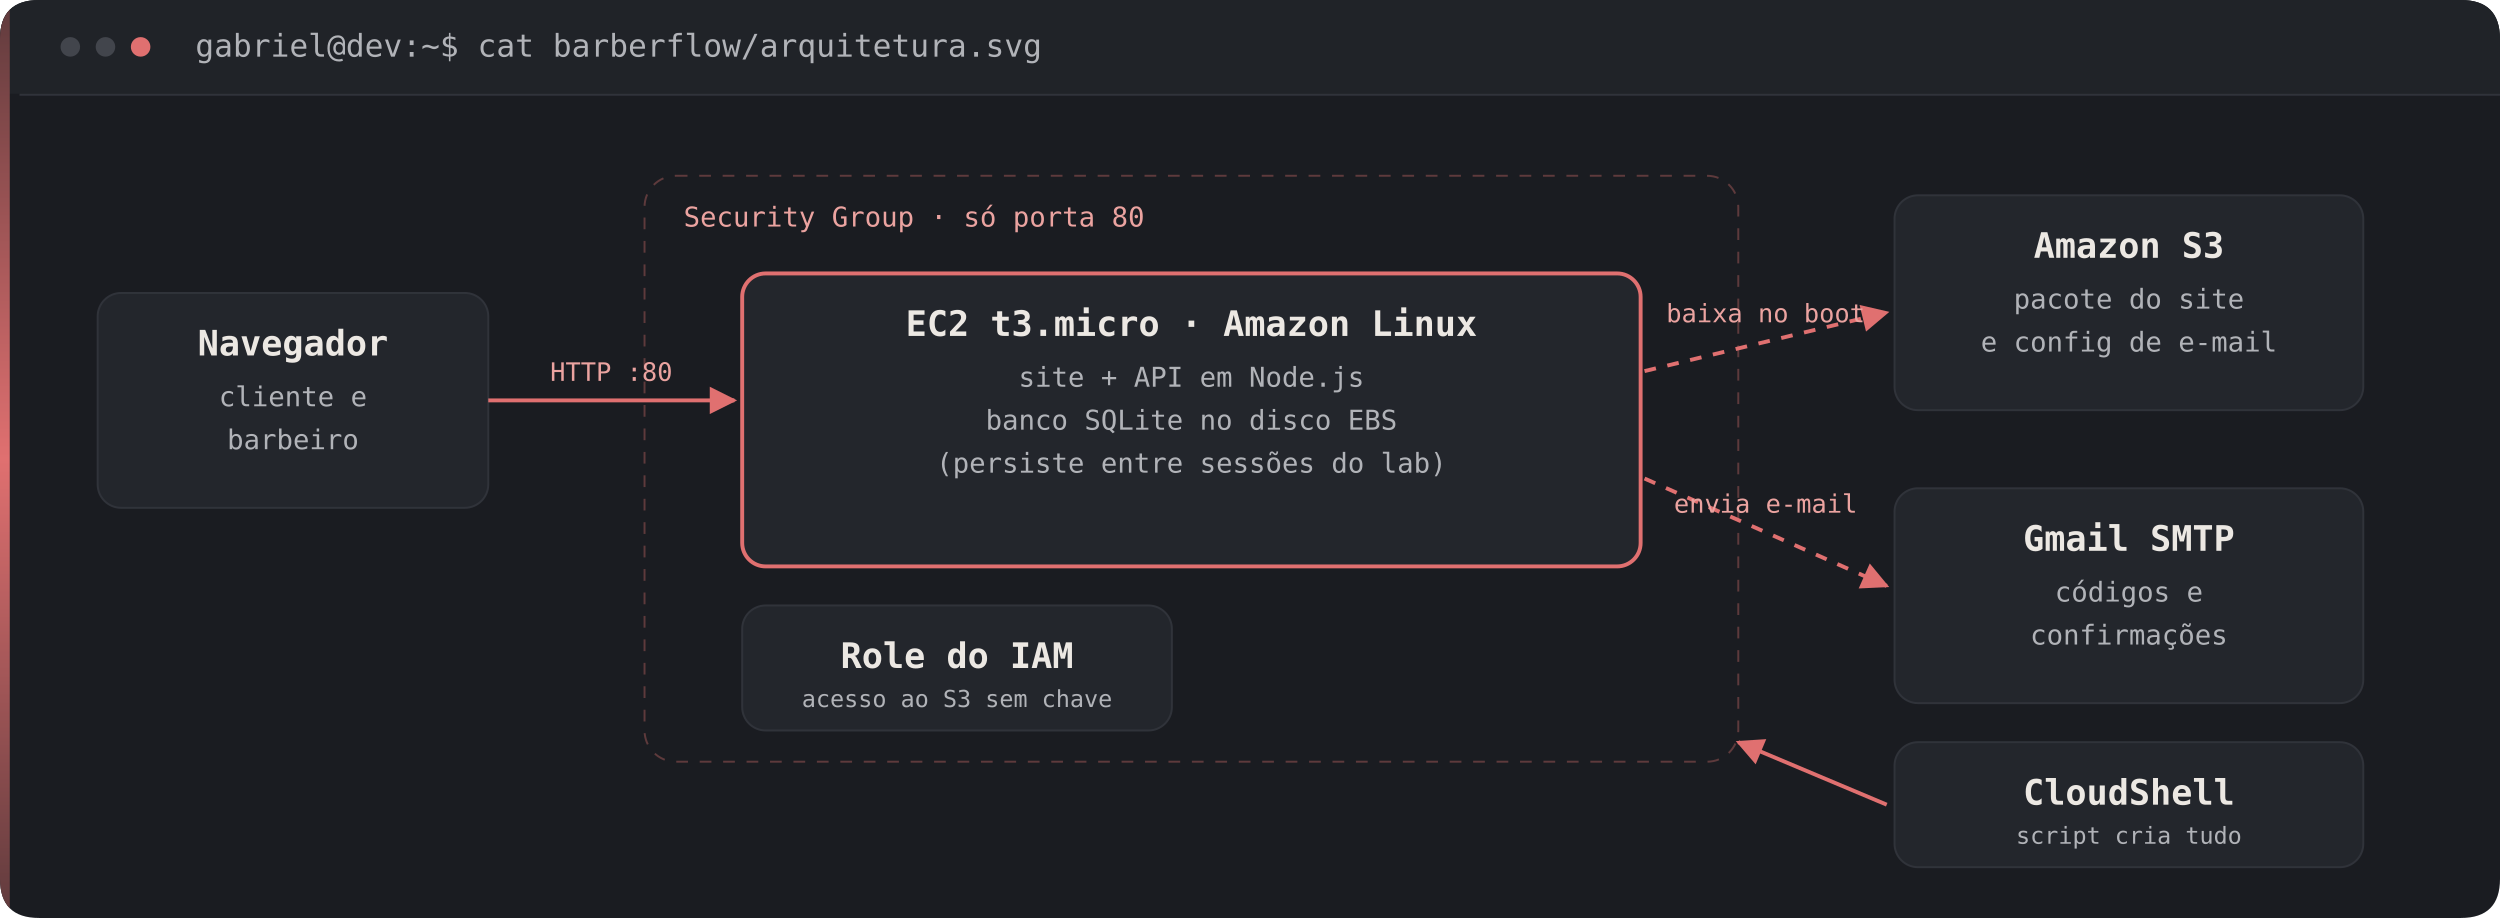
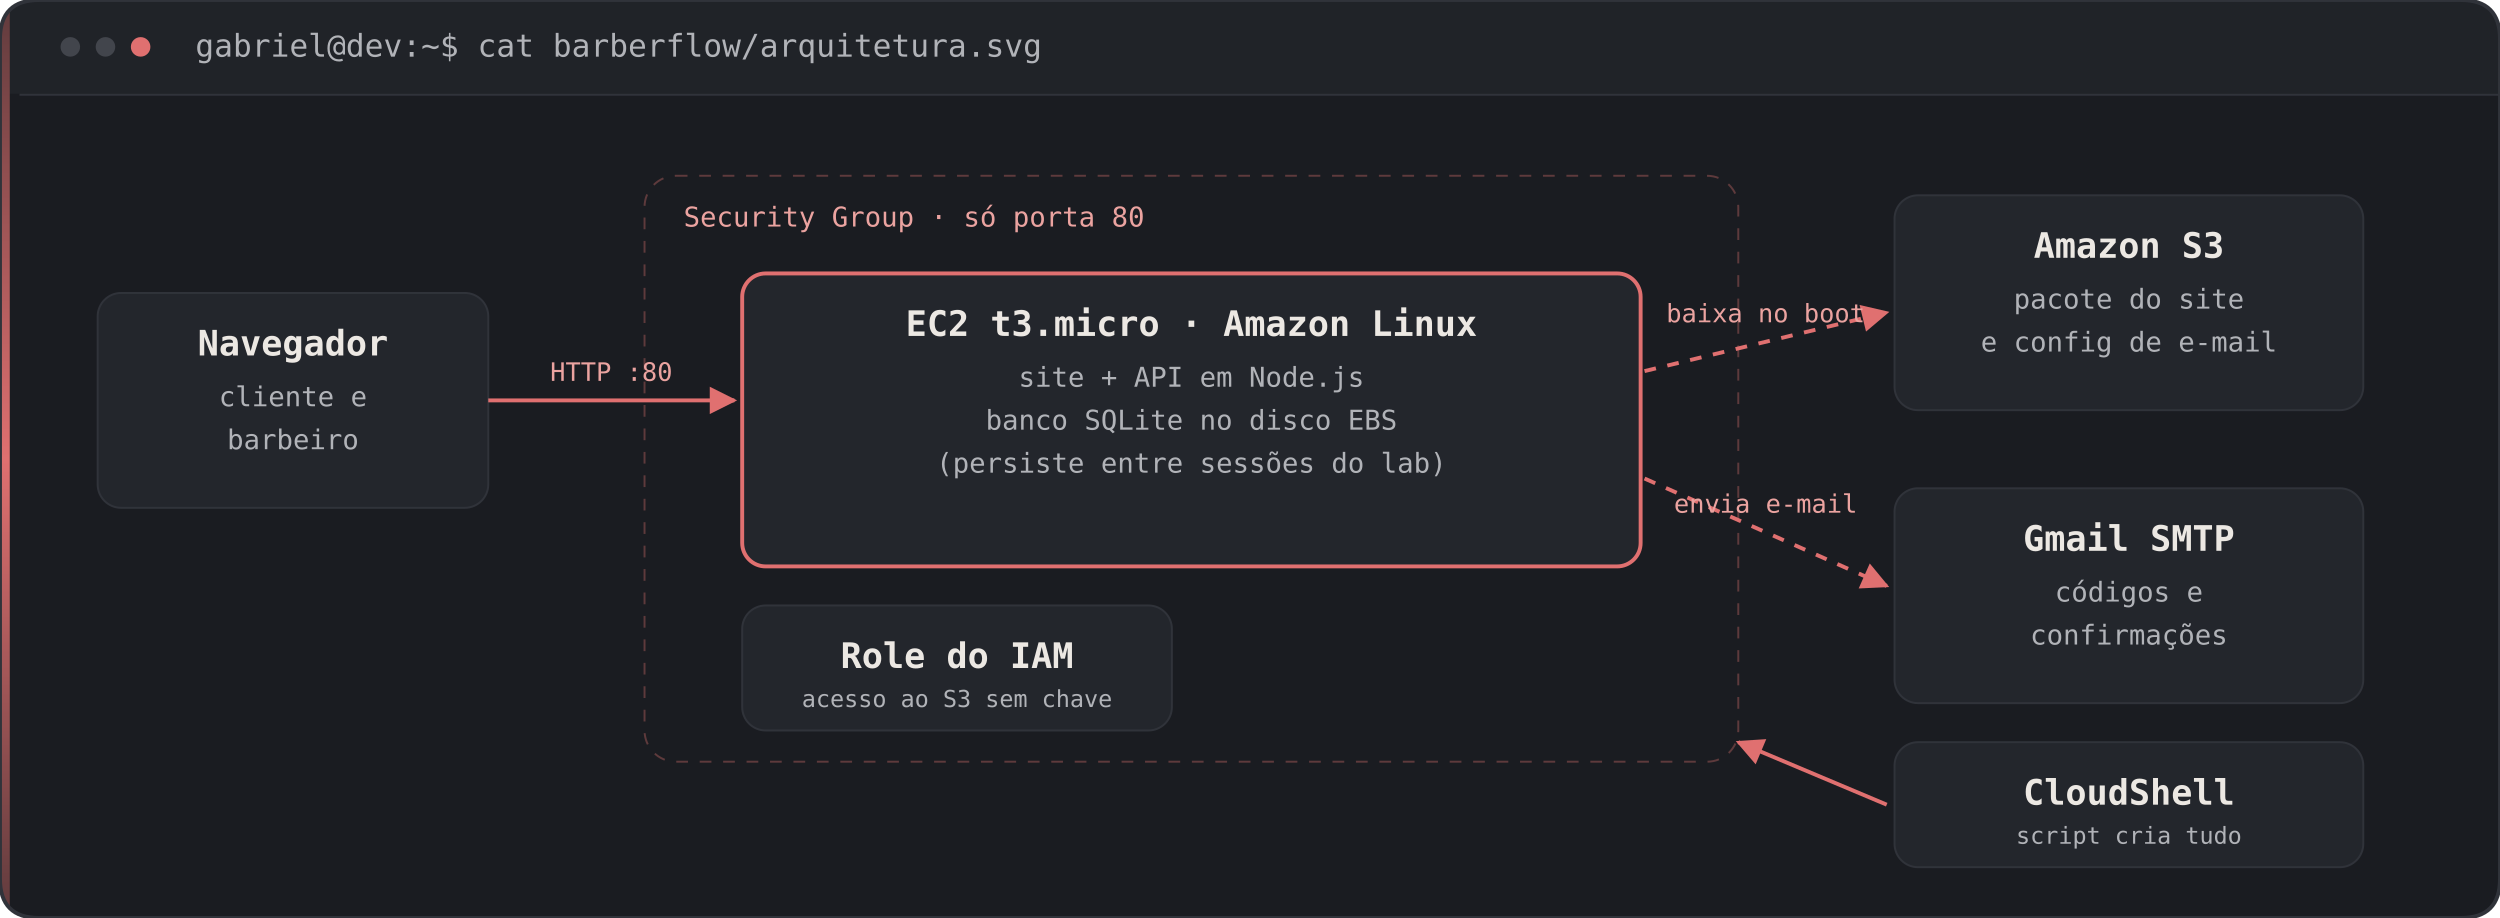
<svg xmlns="http://www.w3.org/2000/svg" width="1280" height="470" viewBox="0 0 1280 470" role="img" aria-label="Arquitetura do BarberFlow na AWS: o navegador acessa a EC2 pela porta 80 (Security Group). A EC2 t3.micro roda o site, a API em Node.js e o SQLite no disco EBS; no boot baixa o pacote do S3 usando uma role do IAM. E-mails saem pelo Gmail SMTP. Tudo foi criado por script no CloudShell.">
  <defs>
    <clipPath id="c">
      <path d="M20 0H1260Q1280 0 1280 20V450Q1280 470 1260 470H20Q0 470 0 450V20Q0 0 20 0Z" />
    </clipPath>
    <linearGradient id="rail" x1="0" y1="0" x2="0" y2="1">
      <stop offset="0" stop-color="#5E3A3C" />
      <stop offset=".5" stop-color="#E07070" />
      <stop offset="1" stop-color="#5E3A3C" />
      <animate attributeName="y2" values="1;2;1" dur="6s" repeatCount="indefinite" />
    </linearGradient>
  </defs>
  <g clip-path="url(#c)">
    <rect width="1280" height="470" fill="#1A1C21" />
    <rect width="1280" height="48" fill="#202328" />
    <path d="M10 48.5H1280" stroke="#30333A" />
    <rect width="5" height="470" fill="url(#rail)" />
  </g>
+   <path d="M20 0H1260Q1280 0 1280 20V450Q1280 470 1260 470H20Q0 470 0 450V20Q0 0 20 0Z" fill="none" stroke="#30333A" stroke-width="2" />
  <circle cx="36" cy="24" r="5" fill="#42454C" />
  <circle cx="54" cy="24" r="5" fill="#42454C" />
  <circle cx="72" cy="24" r="5" fill="#E07070">
    <animate attributeName="opacity" values="1;.35;1" dur="2.4s" repeatCount="indefinite" />
  </circle>
  <text x="100" y="29" font-family="'JetBrains Mono', 'SF Mono', Consolas, Menlo, 'DejaVu Sans Mono', monospace" font-size="16" font-weight="400" fill="#B1B3B8" text-anchor="start">gabriel@dev:~$ cat barberflow/arquitetura.svg</text>
  <defs>
    <marker id="ar" viewBox="0 0 10 10" refX="9" refY="5" markerWidth="7" markerHeight="7" orient="auto">
      <path d="M0 0L10 5L0 10z" fill="#E07070" />
    </marker>
  </defs>
  <g>
    <rect x="50" y="150" width="200" height="110" rx="12" fill="#23262C" stroke="#30333A" />
    <text x="150.0" y="182" font-family="'JetBrains Mono', 'SF Mono', Consolas, Menlo, 'DejaVu Sans Mono', monospace" font-size="18" font-weight="700" fill="#ECE8E3" text-anchor="middle">Navegador</text>
    <text x="150.0" y="208" font-family="'JetBrains Mono', 'SF Mono', Consolas, Menlo, 'DejaVu Sans Mono', monospace" font-size="14" font-weight="400" fill="#B1B3B8" text-anchor="middle">cliente e</text>
    <text x="150.0" y="230" font-family="'JetBrains Mono', 'SF Mono', Consolas, Menlo, 'DejaVu Sans Mono', monospace" font-size="14" font-weight="400" fill="#B1B3B8" text-anchor="middle">barbeiro</text>
    <animate attributeName="opacity" values="0;0;1" keyTimes="0;0.000;1" dur="0.70s" fill="freeze" />
    <animateTransform attributeName="transform" type="translate" values="0 10;0 10;0 0" keyTimes="0;0.000;1" dur="0.70s" calcMode="spline" keySplines="0 0 1 1;.2 .7 .3 1" fill="freeze" />
  </g>
  <g>
    <rect x="330" y="90" width="560" height="300" rx="16" fill="none" stroke="#5E3A3C" stroke-dasharray="6 6" />
    <text x="350" y="116" font-family="'JetBrains Mono', 'SF Mono', Consolas, Menlo, 'DejaVu Sans Mono', monospace" font-size="14" font-weight="400" fill="#EBA3A0" text-anchor="start">Security Group · só porta 80</text>
    <animate attributeName="opacity" values="0;0;1" keyTimes="0;0.146;1" dur="0.82s" fill="freeze" />
    <animateTransform attributeName="transform" type="translate" values="0 10;0 10;0 0" keyTimes="0;0.146;1" dur="0.82s" calcMode="spline" keySplines="0 0 1 1;.2 .7 .3 1" fill="freeze" />
  </g>
  <g>
    <rect x="380" y="140" width="460" height="150" rx="12" fill="#23262C" stroke="#E07070" stroke-width="2" />
    <text x="610.0" y="172" font-family="'JetBrains Mono', 'SF Mono', Consolas, Menlo, 'DejaVu Sans Mono', monospace" font-size="18" font-weight="700" fill="#ECE8E3" text-anchor="middle">EC2 t3.micro · Amazon Linux</text>
    <text x="610.0" y="198" font-family="'JetBrains Mono', 'SF Mono', Consolas, Menlo, 'DejaVu Sans Mono', monospace" font-size="14" font-weight="400" fill="#B1B3B8" text-anchor="middle">site + API em Node.js</text>
    <text x="610.0" y="220" font-family="'JetBrains Mono', 'SF Mono', Consolas, Menlo, 'DejaVu Sans Mono', monospace" font-size="14" font-weight="400" fill="#B1B3B8" text-anchor="middle">banco SQLite no disco EBS</text>
    <text x="610.0" y="242" font-family="'JetBrains Mono', 'SF Mono', Consolas, Menlo, 'DejaVu Sans Mono', monospace" font-size="14" font-weight="400" fill="#B1B3B8" text-anchor="middle">(persiste entre sessões do lab)</text>
    <animate attributeName="opacity" values="0;0;1" keyTimes="0;0.255;1" dur="0.94s" fill="freeze" />
    <animateTransform attributeName="transform" type="translate" values="0 10;0 10;0 0" keyTimes="0;0.255;1" dur="0.94s" calcMode="spline" keySplines="0 0 1 1;.2 .7 .3 1" fill="freeze" />
  </g>
  <g>
    <rect x="380" y="310" width="220" height="64" rx="12" fill="#23262C" stroke="#30333A" />
    <text x="490.0" y="342" font-family="'JetBrains Mono', 'SF Mono', Consolas, Menlo, 'DejaVu Sans Mono', monospace" font-size="18" font-weight="700" fill="#ECE8E3" text-anchor="middle">Role do IAM</text>
    <text x="490" y="362" font-family="'JetBrains Mono', 'SF Mono', Consolas, Menlo, 'DejaVu Sans Mono', monospace" font-size="12" font-weight="400" fill="#B1B3B8" text-anchor="middle">acesso ao S3 sem chave</text>
    <animate attributeName="opacity" values="0;0;1" keyTimes="0;0.340;1" dur="1.06s" fill="freeze" />
    <animateTransform attributeName="transform" type="translate" values="0 10;0 10;0 0" keyTimes="0;0.340;1" dur="1.06s" calcMode="spline" keySplines="0 0 1 1;.2 .7 .3 1" fill="freeze" />
  </g>
  <g>
    <rect x="970" y="100" width="240" height="110" rx="12" fill="#23262C" stroke="#30333A" />
    <text x="1090.0" y="132" font-family="'JetBrains Mono', 'SF Mono', Consolas, Menlo, 'DejaVu Sans Mono', monospace" font-size="18" font-weight="700" fill="#ECE8E3" text-anchor="middle">Amazon S3</text>
    <text x="1090.0" y="158" font-family="'JetBrains Mono', 'SF Mono', Consolas, Menlo, 'DejaVu Sans Mono', monospace" font-size="14" font-weight="400" fill="#B1B3B8" text-anchor="middle">pacote do site</text>
    <text x="1090.0" y="180" font-family="'JetBrains Mono', 'SF Mono', Consolas, Menlo, 'DejaVu Sans Mono', monospace" font-size="14" font-weight="400" fill="#B1B3B8" text-anchor="middle">e config de e-mail</text>
    <animate attributeName="opacity" values="0;0;1" keyTimes="0;0.340;1" dur="1.06s" fill="freeze" />
    <animateTransform attributeName="transform" type="translate" values="0 10;0 10;0 0" keyTimes="0;0.340;1" dur="1.06s" calcMode="spline" keySplines="0 0 1 1;.2 .7 .3 1" fill="freeze" />
  </g>
  <g>
    <rect x="970" y="250" width="240" height="110" rx="12" fill="#23262C" stroke="#30333A" />
    <text x="1090.0" y="282" font-family="'JetBrains Mono', 'SF Mono', Consolas, Menlo, 'DejaVu Sans Mono', monospace" font-size="18" font-weight="700" fill="#ECE8E3" text-anchor="middle">Gmail SMTP</text>
    <text x="1090.0" y="308" font-family="'JetBrains Mono', 'SF Mono', Consolas, Menlo, 'DejaVu Sans Mono', monospace" font-size="14" font-weight="400" fill="#B1B3B8" text-anchor="middle">códigos e</text>
    <text x="1090.0" y="330" font-family="'JetBrains Mono', 'SF Mono', Consolas, Menlo, 'DejaVu Sans Mono', monospace" font-size="14" font-weight="400" fill="#B1B3B8" text-anchor="middle">confirmações</text>
    <animate attributeName="opacity" values="0;0;1" keyTimes="0;0.407;1" dur="1.18s" fill="freeze" />
    <animateTransform attributeName="transform" type="translate" values="0 10;0 10;0 0" keyTimes="0;0.407;1" dur="1.18s" calcMode="spline" keySplines="0 0 1 1;.2 .7 .3 1" fill="freeze" />
  </g>
  <g>
    <rect x="970" y="380" width="240" height="64" rx="12" fill="#23262C" stroke="#30333A" />
    <text x="1090.0" y="412" font-family="'JetBrains Mono', 'SF Mono', Consolas, Menlo, 'DejaVu Sans Mono', monospace" font-size="18" font-weight="700" fill="#ECE8E3" text-anchor="middle">CloudShell</text>
    <text x="1090" y="432" font-family="'JetBrains Mono', 'SF Mono', Consolas, Menlo, 'DejaVu Sans Mono', monospace" font-size="12" font-weight="400" fill="#B1B3B8" text-anchor="middle">script cria tudo</text>
    <animate attributeName="opacity" values="0;0;1" keyTimes="0;0.462;1" dur="1.30s" fill="freeze" />
    <animateTransform attributeName="transform" type="translate" values="0 10;0 10;0 0" keyTimes="0;0.462;1" dur="1.30s" calcMode="spline" keySplines="0 0 1 1;.2 .7 .3 1" fill="freeze" />
  </g>
  <g>
    <path d="M250 205L376 205" stroke="#E07070" stroke-width="2" marker-end="url(#ar)" />
    <text x="313.0" y="195.0" font-family="'JetBrains Mono', 'SF Mono', Consolas, Menlo, 'DejaVu Sans Mono', monospace" font-size="13" font-weight="400" fill="#EBA3A0" text-anchor="middle">HTTP :80</text>
    <animate attributeName="opacity" values="0;0;1" keyTimes="0;0.255;1" dur="0.94s" fill="freeze" />
    <animateTransform attributeName="transform" type="translate" values="0 10;0 10;0 0" keyTimes="0;0.255;1" dur="0.94s" calcMode="spline" keySplines="0 0 1 1;.2 .7 .3 1" fill="freeze" />
  </g>
  <g>
    <path d="M842 190L966 160" stroke="#E07070" stroke-width="2" stroke-dasharray="6 6" marker-end="url(#ar)">
      <animate attributeName="stroke-dashoffset" values="24;0" dur="1.2s" repeatCount="indefinite" />
    </path>
    <text x="904.0" y="165.0" font-family="'JetBrains Mono', 'SF Mono', Consolas, Menlo, 'DejaVu Sans Mono', monospace" font-size="13" font-weight="400" fill="#EBA3A0" text-anchor="middle">baixa no boot</text>
    <animate attributeName="opacity" values="0;0;1" keyTimes="0;0.407;1" dur="1.18s" fill="freeze" />
    <animateTransform attributeName="transform" type="translate" values="0 10;0 10;0 0" keyTimes="0;0.407;1" dur="1.18s" calcMode="spline" keySplines="0 0 1 1;.2 .7 .3 1" fill="freeze" />
  </g>
  <g>
    <path d="M842 245L966 300" stroke="#E07070" stroke-width="2" stroke-dasharray="6 6" marker-end="url(#ar)">
      <animate attributeName="stroke-dashoffset" values="24;0" dur="1.2s" repeatCount="indefinite" />
    </path>
    <text x="904.0" y="262.5" font-family="'JetBrains Mono', 'SF Mono', Consolas, Menlo, 'DejaVu Sans Mono', monospace" font-size="13" font-weight="400" fill="#EBA3A0" text-anchor="middle">envia e-mail</text>
    <animate attributeName="opacity" values="0;0;1" keyTimes="0;0.462;1" dur="1.30s" fill="freeze" />
    <animateTransform attributeName="transform" type="translate" values="0 10;0 10;0 0" keyTimes="0;0.462;1" dur="1.30s" calcMode="spline" keySplines="0 0 1 1;.2 .7 .3 1" fill="freeze" />
  </g>
  <g>
    <path d="M966 412L890 380" stroke="#E07070" stroke-width="2" marker-end="url(#ar)" />
    <animate attributeName="opacity" values="0;0;1" keyTimes="0;0.507;1" dur="1.42s" fill="freeze" />
    <animateTransform attributeName="transform" type="translate" values="0 10;0 10;0 0" keyTimes="0;0.507;1" dur="1.42s" calcMode="spline" keySplines="0 0 1 1;.2 .7 .3 1" fill="freeze" />
  </g>
</svg>
